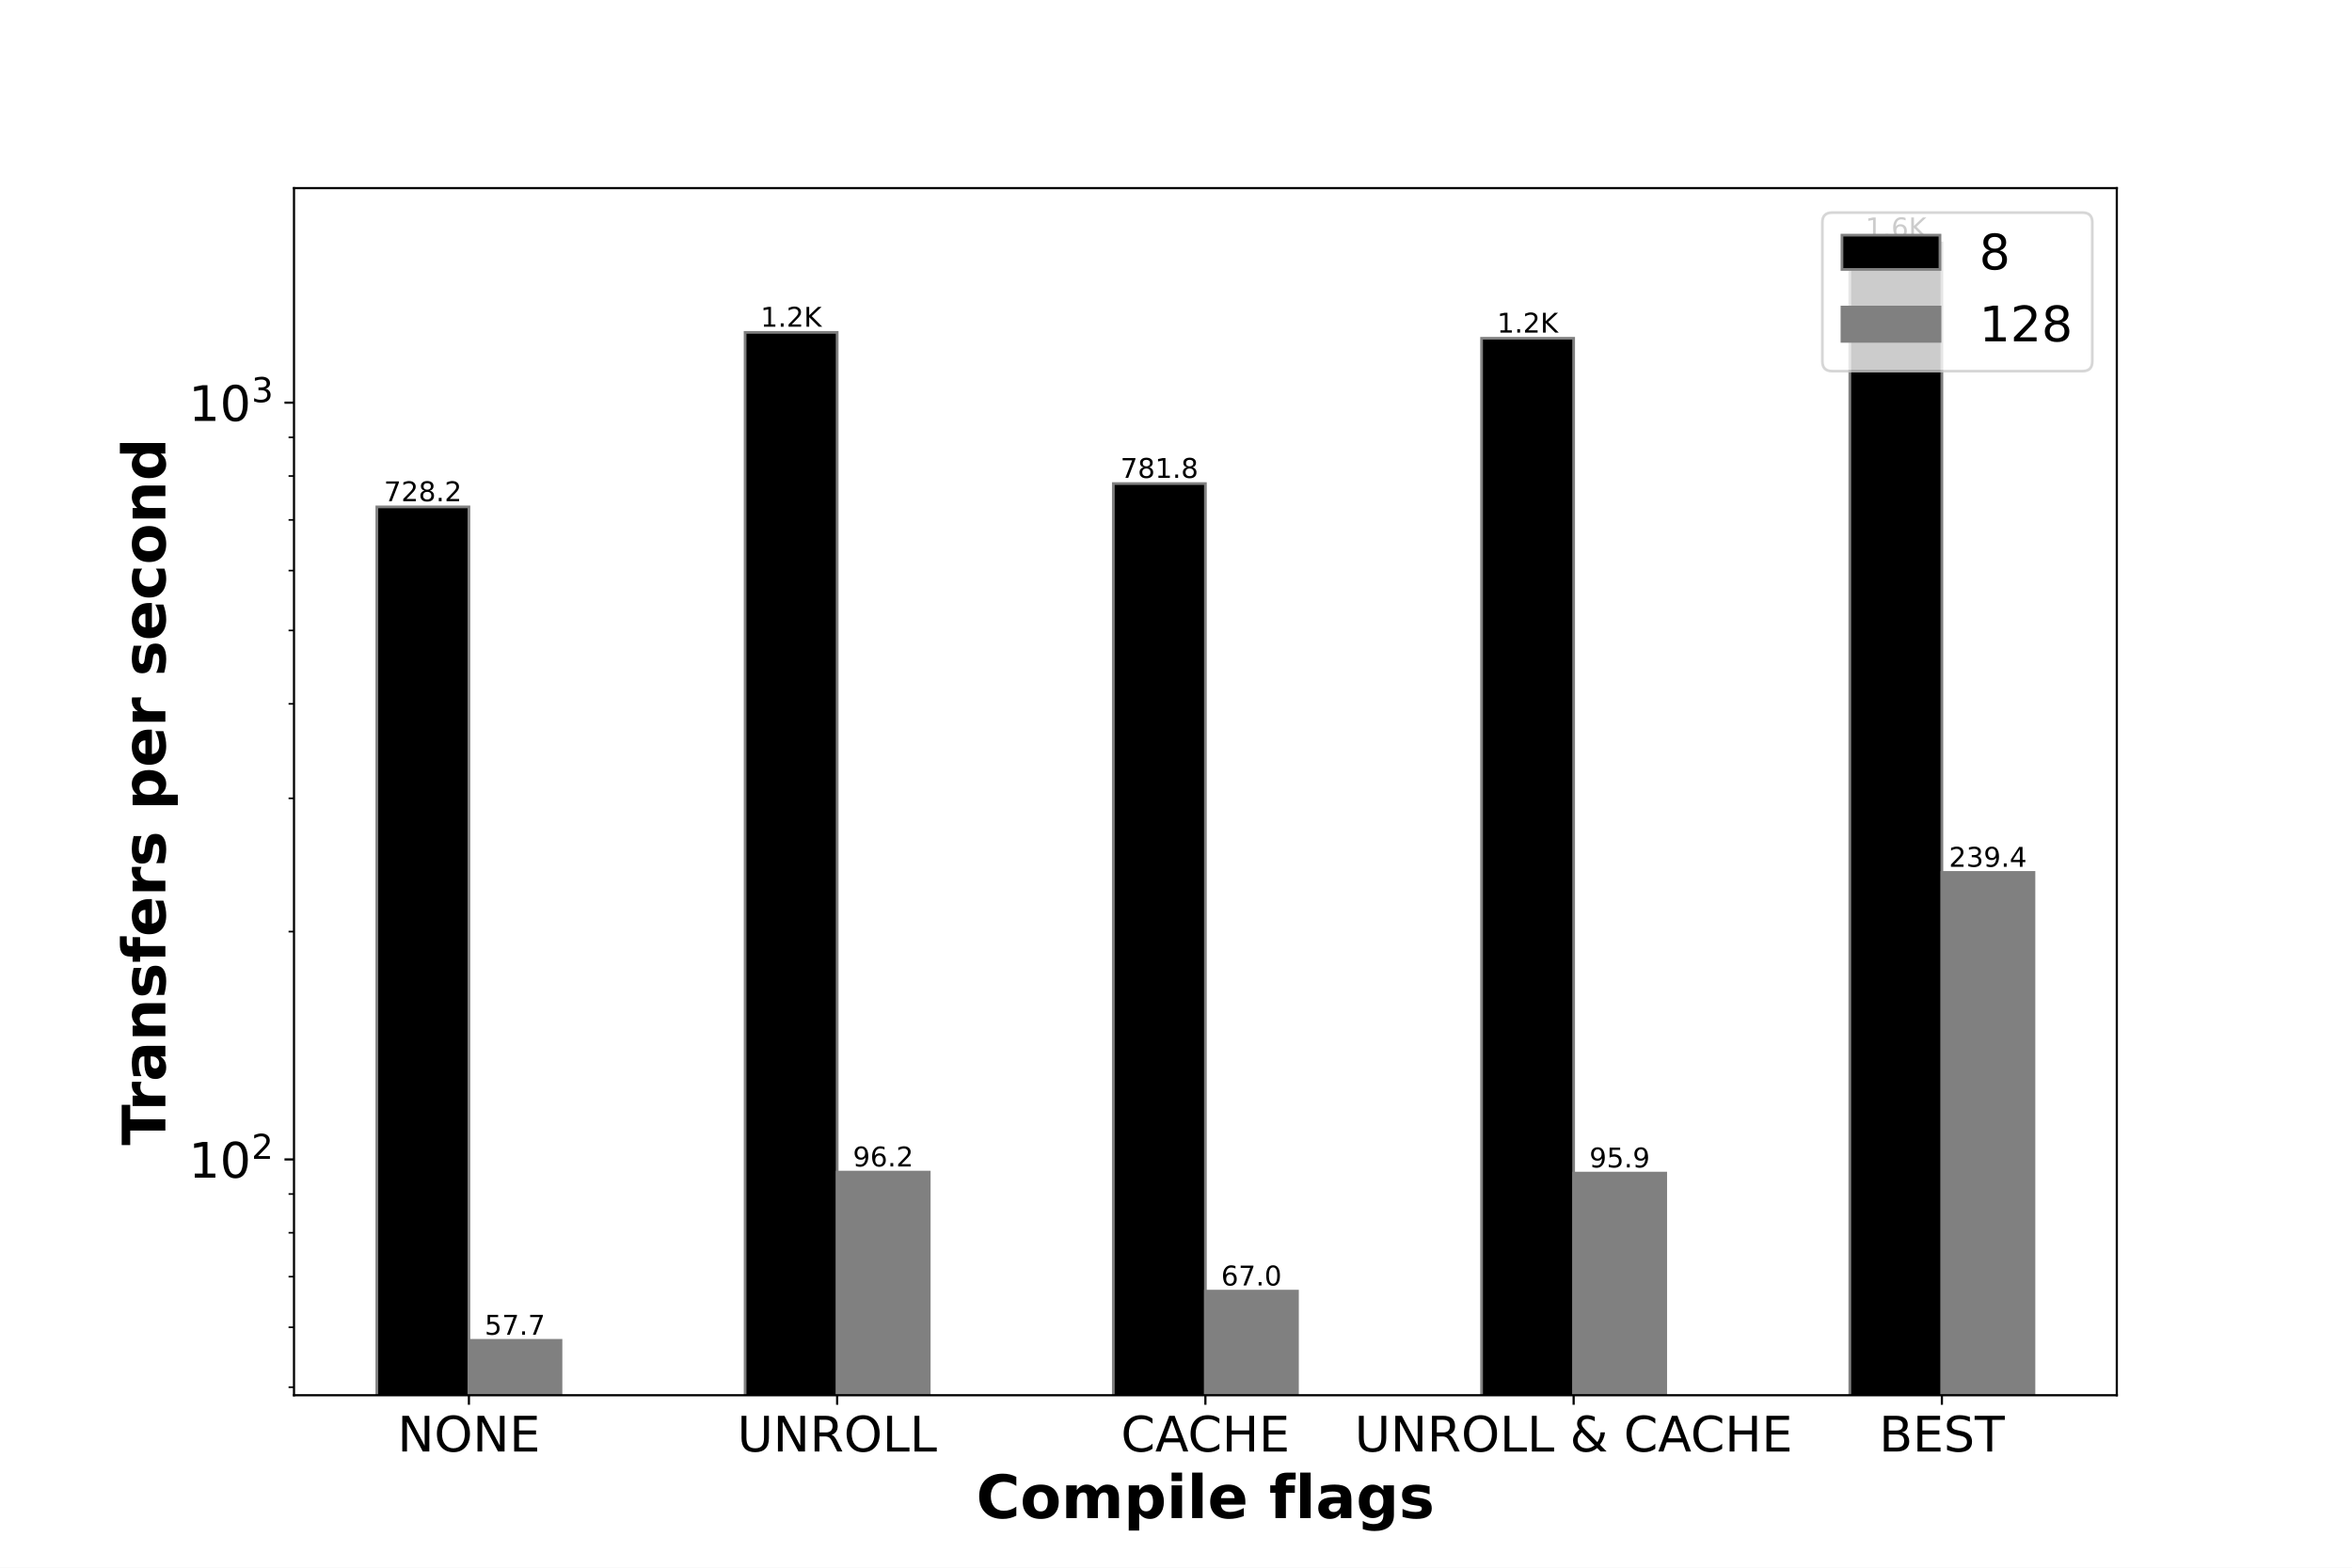
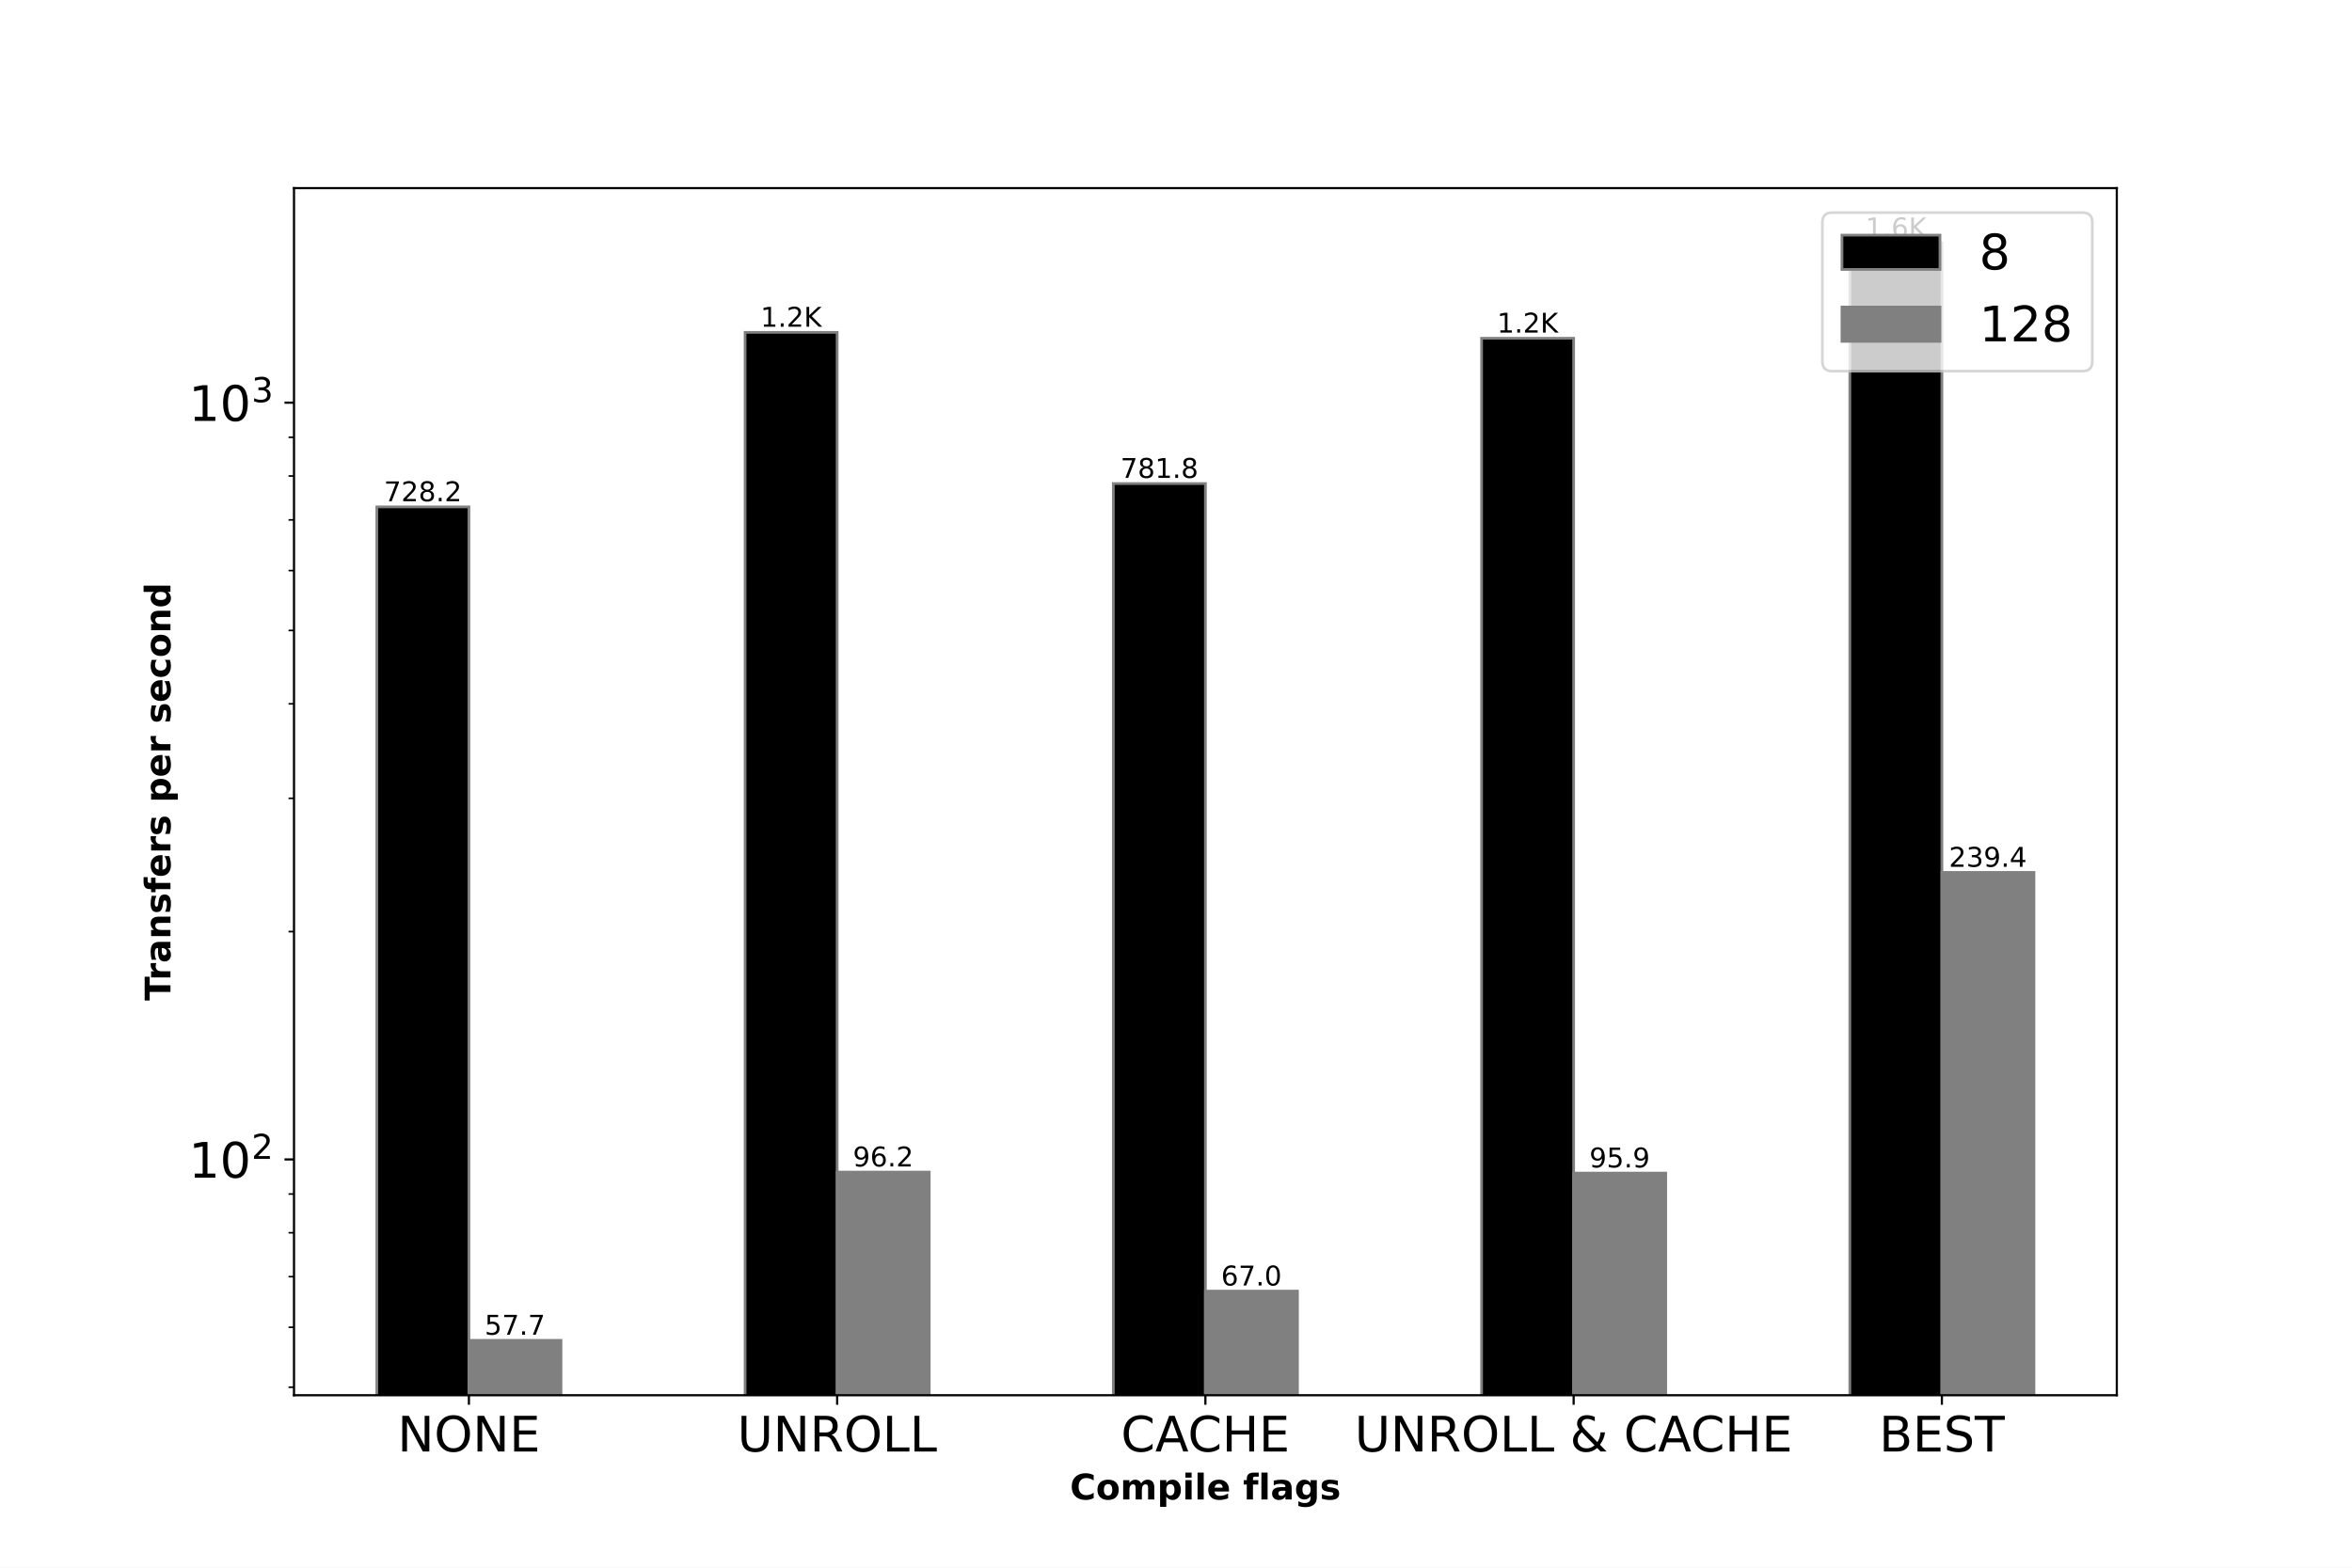
<svg xmlns="http://www.w3.org/2000/svg" xmlns:xlink="http://www.w3.org/1999/xlink" width="864pt" height="576pt" viewBox="0 0 864 576" version="1.1">
  <defs>
    <style type="text/css">*{stroke-linejoin: round; stroke-linecap: butt}</style>
  </defs>
  <g id="figure_1">
    <g id="patch_1">
      <path d="M 0 576  L 864 576  L 864 0  L 0 0  z " style="fill: #ffffff" />
    </g>
    <g id="axes_1">
      <g id="patch_2">
        <path d="M 108 512.64  L 777.6 512.64  L 777.6 69.12  L 108 69.12  z " style="fill: #ffffff" />
      </g>
      <g id="patch_3">
-         <path d="M 138.436 279024.893  L 172.255 279024.893  L 172.255 186.244  L 138.436 186.244  z " clip-path="url(#pee57b7eefe)" style="stroke: #808080; stroke-linejoin: miter" />
+         <path d="M 138.436 279024.893  L 172.255 279024.893  L 172.255 186.244  L 138.436 186.244  z " clip-path="url(#p081b39b4c4)" style="stroke: #808080; stroke-linejoin: miter" />
      </g>
      <g id="patch_4">
-         <path d="M 273.709 279024.893  L 307.527 279024.893  L 307.527 122.125  L 273.709 122.125  z " clip-path="url(#pee57b7eefe)" style="stroke: #808080; stroke-linejoin: miter" />
+         <path d="M 273.709 279024.893  L 307.527 279024.893  L 307.527 122.125  L 273.709 122.125  z " clip-path="url(#p081b39b4c4)" style="stroke: #808080; stroke-linejoin: miter" />
      </g>
      <g id="patch_5">
-         <path d="M 408.982 279024.893  L 442.8 279024.893  L 442.8 177.669  L 408.982 177.669  z " clip-path="url(#pee57b7eefe)" style="stroke: #808080; stroke-linejoin: miter" />
+         <path d="M 408.982 279024.893  L 442.8 279024.893  L 442.8 177.669  L 408.982 177.669  z " clip-path="url(#p081b39b4c4)" style="stroke: #808080; stroke-linejoin: miter" />
      </g>
      <g id="patch_6">
-         <path d="M 544.255 279024.893  L 578.073 279024.893  L 578.073 124.283  L 544.255 124.283  z " clip-path="url(#pee57b7eefe)" style="stroke: #808080; stroke-linejoin: miter" />
+         <path d="M 544.255 279024.893  L 578.073 279024.893  L 578.073 124.283  L 544.255 124.283  z " clip-path="url(#p081b39b4c4)" style="stroke: #808080; stroke-linejoin: miter" />
      </g>
      <g id="patch_7">
-         <path d="M 679.527 279024.893  L 713.345 279024.893  L 713.345 89.28  L 679.527 89.28  z " clip-path="url(#pee57b7eefe)" style="stroke: #808080; stroke-linejoin: miter" />
+         <path d="M 679.527 279024.893  L 713.345 279024.893  L 713.345 89.28  L 679.527 89.28  z " clip-path="url(#p081b39b4c4)" style="stroke: #808080; stroke-linejoin: miter" />
      </g>
      <g id="patch_8">
-         <path d="M 172.255 279024.893  L 206.073 279024.893  L 206.073 492.48  L 172.255 492.48  z " clip-path="url(#pee57b7eefe)" style="fill: #808080; stroke: #808080; stroke-linejoin: miter" />
+         <path d="M 172.255 279024.893  L 206.073 279024.893  L 206.073 492.48  L 172.255 492.48  z " clip-path="url(#p081b39b4c4)" style="fill: #808080; stroke: #808080; stroke-linejoin: miter" />
      </g>
      <g id="patch_9">
-         <path d="M 307.527 279024.893  L 341.345 279024.893  L 341.345 430.658  L 307.527 430.658  z " clip-path="url(#pee57b7eefe)" style="fill: #808080; stroke: #808080; stroke-linejoin: miter" />
+         <path d="M 307.527 279024.893  L 341.345 279024.893  L 341.345 430.658  L 307.527 430.658  z " clip-path="url(#p081b39b4c4)" style="fill: #808080; stroke: #808080; stroke-linejoin: miter" />
      </g>
      <g id="patch_10">
-         <path d="M 442.8 279024.893  L 476.618 279024.893  L 476.618 474.388  L 442.8 474.388  z " clip-path="url(#pee57b7eefe)" style="fill: #808080; stroke: #808080; stroke-linejoin: miter" />
+         <path d="M 442.8 279024.893  L 476.618 279024.893  L 476.618 474.388  L 442.8 474.388  z " clip-path="url(#p081b39b4c4)" style="fill: #808080; stroke: #808080; stroke-linejoin: miter" />
      </g>
      <g id="patch_11">
-         <path d="M 578.073 279024.893  L 611.891 279024.893  L 611.891 431.023  L 578.073 431.023  z " clip-path="url(#pee57b7eefe)" style="fill: #808080; stroke: #808080; stroke-linejoin: miter" />
+         <path d="M 578.073 279024.893  L 611.891 279024.893  L 611.891 431.023  L 578.073 431.023  z " clip-path="url(#p081b39b4c4)" style="fill: #808080; stroke: #808080; stroke-linejoin: miter" />
      </g>
      <g id="patch_12">
-         <path d="M 713.345 279024.893  L 747.164 279024.893  L 747.164 320.555  L 713.345 320.555  z " clip-path="url(#pee57b7eefe)" style="fill: #808080; stroke: #808080; stroke-linejoin: miter" />
+         <path d="M 713.345 279024.893  L 747.164 279024.893  L 747.164 320.555  L 713.345 320.555  z " clip-path="url(#p081b39b4c4)" style="fill: #808080; stroke: #808080; stroke-linejoin: miter" />
      </g>
      <g id="matplotlib.axis_1">
        <g id="xtick_1">
          <g id="line2d_1">
            <defs>
-               <path id="mfafc97d0c3" d="M 0 0  L 0 3.5  " style="stroke: #000000; stroke-width: 0.8" />
+               <path id="m69e0da0576" d="M 0 0  L 0 3.5  " style="stroke: #000000; stroke-width: 0.8" />
            </defs>
            <g>
-               <use xlink:href="#mfafc97d0c3" x="172.255" y="512.64" style="stroke: #000000; stroke-width: 0.8" />
+               <use xlink:href="#m69e0da0576" x="172.255" y="512.64" style="stroke: #000000; stroke-width: 0.8" />
            </g>
          </g>
          <g id="text_1">
            <g transform="translate(146.0167 533.3172) scale(0.18 -0.18)">
              <defs>
                <path id="DejaVuSans-4e" d="M 628 4666  L 1478 4666  L 3547 763  L 3547 4666  L 4159 4666  L 4159 0  L 3309 0  L 1241 3903  L 1241 0  L 628 0  L 628 4666  z " transform="scale(0.015625)" />
                <path id="DejaVuSans-4f" d="M 2522 4238  Q 1834 4238 1429 3725  Q 1025 3213 1025 2328  Q 1025 1447 1429 934  Q 1834 422 2522 422  Q 3209 422 3611 934  Q 4013 1447 4013 2328  Q 4013 3213 3611 3725  Q 3209 4238 2522 4238  z M 2522 4750  Q 3503 4750 4090 4092  Q 4678 3434 4678 2328  Q 4678 1225 4090 567  Q 3503 -91 2522 -91  Q 1538 -91 948 565  Q 359 1222 359 2328  Q 359 3434 948 4092  Q 1538 4750 2522 4750  z " transform="scale(0.015625)" />
                <path id="DejaVuSans-45" d="M 628 4666  L 3578 4666  L 3578 4134  L 1259 4134  L 1259 2753  L 3481 2753  L 3481 2222  L 1259 2222  L 1259 531  L 3634 531  L 3634 0  L 628 0  L 628 4666  z " transform="scale(0.015625)" />
              </defs>
              <use xlink:href="#DejaVuSans-4e" />
              <use xlink:href="#DejaVuSans-4f" x="74.805" />
              <use xlink:href="#DejaVuSans-4e" x="153.516" />
              <use xlink:href="#DejaVuSans-45" x="228.32" />
            </g>
          </g>
        </g>
        <g id="xtick_2">
          <g id="line2d_2">
            <g>
-               <use xlink:href="#mfafc97d0c3" x="307.527" y="512.64" style="stroke: #000000; stroke-width: 0.8" />
+               <use xlink:href="#m69e0da0576" x="307.527" y="512.64" style="stroke: #000000; stroke-width: 0.8" />
            </g>
          </g>
          <g id="text_2">
            <g transform="translate(270.8396 533.3172) scale(0.18 -0.18)">
              <defs>
                <path id="DejaVuSans-55" d="M 556 4666  L 1191 4666  L 1191 1831  Q 1191 1081 1462 751  Q 1734 422 2344 422  Q 2950 422 3222 751  Q 3494 1081 3494 1831  L 3494 4666  L 4128 4666  L 4128 1753  Q 4128 841 3676 375  Q 3225 -91 2344 -91  Q 1459 -91 1007 375  Q 556 841 556 1753  L 556 4666  z " transform="scale(0.015625)" />
                <path id="DejaVuSans-52" d="M 2841 2188  Q 3044 2119 3236 1894  Q 3428 1669 3622 1275  L 4263 0  L 3584 0  L 2988 1197  Q 2756 1666 2539 1819  Q 2322 1972 1947 1972  L 1259 1972  L 1259 0  L 628 0  L 628 4666  L 2053 4666  Q 2853 4666 3247 4331  Q 3641 3997 3641 3322  Q 3641 2881 3436 2590  Q 3231 2300 2841 2188  z M 1259 4147  L 1259 2491  L 2053 2491  Q 2509 2491 2742 2702  Q 2975 2913 2975 3322  Q 2975 3731 2742 3939  Q 2509 4147 2053 4147  L 1259 4147  z " transform="scale(0.015625)" />
                <path id="DejaVuSans-4c" d="M 628 4666  L 1259 4666  L 1259 531  L 3531 531  L 3531 0  L 628 0  L 628 4666  z " transform="scale(0.015625)" />
              </defs>
              <use xlink:href="#DejaVuSans-55" />
              <use xlink:href="#DejaVuSans-4e" x="73.193" />
              <use xlink:href="#DejaVuSans-52" x="147.998" />
              <use xlink:href="#DejaVuSans-4f" x="217.48" />
              <use xlink:href="#DejaVuSans-4c" x="296.191" />
              <use xlink:href="#DejaVuSans-4c" x="351.904" />
            </g>
          </g>
        </g>
        <g id="xtick_3">
          <g id="line2d_3">
            <g>
-               <use xlink:href="#mfafc97d0c3" x="442.8" y="512.64" style="stroke: #000000; stroke-width: 0.8" />
+               <use xlink:href="#m69e0da0576" x="442.8" y="512.64" style="stroke: #000000; stroke-width: 0.8" />
            </g>
          </g>
          <g id="text_3">
            <g transform="translate(411.7767 533.3172) scale(0.18 -0.18)">
              <defs>
                <path id="DejaVuSans-43" d="M 4122 4306  L 4122 3641  Q 3803 3938 3442 4084  Q 3081 4231 2675 4231  Q 1875 4231 1450 3742  Q 1025 3253 1025 2328  Q 1025 1406 1450 917  Q 1875 428 2675 428  Q 3081 428 3442 575  Q 3803 722 4122 1019  L 4122 359  Q 3791 134 3420 21  Q 3050 -91 2638 -91  Q 1578 -91 968 557  Q 359 1206 359 2328  Q 359 3453 968 4101  Q 1578 4750 2638 4750  Q 3056 4750 3426 4639  Q 3797 4528 4122 4306  z " transform="scale(0.015625)" />
                <path id="DejaVuSans-41" d="M 2188 4044  L 1331 1722  L 3047 1722  L 2188 4044  z M 1831 4666  L 2547 4666  L 4325 0  L 3669 0  L 3244 1197  L 1141 1197  L 716 0  L 50 0  L 1831 4666  z " transform="scale(0.015625)" />
                <path id="DejaVuSans-48" d="M 628 4666  L 1259 4666  L 1259 2753  L 3553 2753  L 3553 4666  L 4184 4666  L 4184 0  L 3553 0  L 3553 2222  L 1259 2222  L 1259 0  L 628 0  L 628 4666  z " transform="scale(0.015625)" />
              </defs>
              <use xlink:href="#DejaVuSans-43" />
              <use xlink:href="#DejaVuSans-41" x="69.824" />
              <use xlink:href="#DejaVuSans-43" x="136.482" />
              <use xlink:href="#DejaVuSans-48" x="206.307" />
              <use xlink:href="#DejaVuSans-45" x="281.502" />
            </g>
          </g>
        </g>
        <g id="xtick_4">
          <g id="line2d_4">
            <g>
-               <use xlink:href="#mfafc97d0c3" x="578.073" y="512.64" style="stroke: #000000; stroke-width: 0.8" />
+               <use xlink:href="#m69e0da0576" x="578.073" y="512.64" style="stroke: #000000; stroke-width: 0.8" />
            </g>
          </g>
          <g id="text_4">
            <g transform="translate(497.6226 533.3172) scale(0.18 -0.18)">
              <defs>
                <path id="DejaVuSans-20" transform="scale(0.015625)" />
                <path id="DejaVuSans-26" d="M 1556 2509  Q 1272 2256 1139 2004  Q 1006 1753 1006 1478  Q 1006 1022 1337 719  Q 1669 416 2169 416  Q 2466 416 2725 514  Q 2984 613 3213 813  L 1556 2509  z M 1997 2859  L 3584 1234  Q 3769 1513 3872 1830  Q 3975 2147 3994 2503  L 4575 2503  Q 4538 2091 4375 1687  Q 4213 1284 3922 891  L 4794 0  L 4006 0  L 3559 459  Q 3234 181 2878 45  Q 2522 -91 2113 -91  Q 1359 -91 881 339  Q 403 769 403 1441  Q 403 1841 612 2192  Q 822 2544 1241 2853  Q 1091 3050 1012 3245  Q 934 3441 934 3628  Q 934 4134 1281 4442  Q 1628 4750 2203 4750  Q 2463 4750 2720 4694  Q 2978 4638 3244 4525  L 3244 3956  Q 2972 4103 2725 4179  Q 2478 4256 2266 4256  Q 1938 4256 1733 4082  Q 1528 3909 1528 3634  Q 1528 3475 1620 3314  Q 1713 3153 1997 2859  z " transform="scale(0.015625)" />
              </defs>
              <use xlink:href="#DejaVuSans-55" />
              <use xlink:href="#DejaVuSans-4e" x="73.193" />
              <use xlink:href="#DejaVuSans-52" x="147.998" />
              <use xlink:href="#DejaVuSans-4f" x="217.48" />
              <use xlink:href="#DejaVuSans-4c" x="296.191" />
              <use xlink:href="#DejaVuSans-4c" x="351.904" />
              <use xlink:href="#DejaVuSans-20" x="407.617" />
              <use xlink:href="#DejaVuSans-26" x="439.404" />
              <use xlink:href="#DejaVuSans-20" x="517.383" />
              <use xlink:href="#DejaVuSans-43" x="549.17" />
              <use xlink:href="#DejaVuSans-41" x="618.994" />
              <use xlink:href="#DejaVuSans-43" x="685.652" />
              <use xlink:href="#DejaVuSans-48" x="755.477" />
              <use xlink:href="#DejaVuSans-45" x="830.672" />
            </g>
          </g>
        </g>
        <g id="xtick_5">
          <g id="line2d_5">
            <g>
-               <use xlink:href="#mfafc97d0c3" x="713.345" y="512.64" style="stroke: #000000; stroke-width: 0.8" />
+               <use xlink:href="#m69e0da0576" x="713.345" y="512.64" style="stroke: #000000; stroke-width: 0.8" />
            </g>
          </g>
          <g id="text_5">
            <g transform="translate(690.2731 533.3172) scale(0.18 -0.18)">
              <defs>
                <path id="DejaVuSans-42" d="M 1259 2228  L 1259 519  L 2272 519  Q 2781 519 3026 730  Q 3272 941 3272 1375  Q 3272 1813 3026 2020  Q 2781 2228 2272 2228  L 1259 2228  z M 1259 4147  L 1259 2741  L 2194 2741  Q 2656 2741 2882 2914  Q 3109 3088 3109 3444  Q 3109 3797 2882 3972  Q 2656 4147 2194 4147  L 1259 4147  z M 628 4666  L 2241 4666  Q 2963 4666 3353 4366  Q 3744 4066 3744 3513  Q 3744 3084 3544 2831  Q 3344 2578 2956 2516  Q 3422 2416 3680 2098  Q 3938 1781 3938 1306  Q 3938 681 3513 340  Q 3088 0 2303 0  L 628 0  L 628 4666  z " transform="scale(0.015625)" />
                <path id="DejaVuSans-53" d="M 3425 4513  L 3425 3897  Q 3066 4069 2747 4153  Q 2428 4238 2131 4238  Q 1616 4238 1336 4038  Q 1056 3838 1056 3469  Q 1056 3159 1242 3001  Q 1428 2844 1947 2747  L 2328 2669  Q 3034 2534 3370 2195  Q 3706 1856 3706 1288  Q 3706 609 3251 259  Q 2797 -91 1919 -91  Q 1588 -91 1214 -16  Q 841 59 441 206  L 441 856  Q 825 641 1194 531  Q 1563 422 1919 422  Q 2459 422 2753 634  Q 3047 847 3047 1241  Q 3047 1584 2836 1778  Q 2625 1972 2144 2069  L 1759 2144  Q 1053 2284 737 2584  Q 422 2884 422 3419  Q 422 4038 858 4394  Q 1294 4750 2059 4750  Q 2388 4750 2728 4690  Q 3069 4631 3425 4513  z " transform="scale(0.015625)" />
                <path id="DejaVuSans-54" d="M -19 4666  L 3928 4666  L 3928 4134  L 2272 4134  L 2272 0  L 1638 0  L 1638 4134  L -19 4134  L -19 4666  z " transform="scale(0.015625)" />
              </defs>
              <use xlink:href="#DejaVuSans-42" />
              <use xlink:href="#DejaVuSans-45" x="68.604" />
              <use xlink:href="#DejaVuSans-53" x="131.787" />
              <use xlink:href="#DejaVuSans-54" x="195.264" />
            </g>
          </g>
        </g>
        <g id="text_6">
-           <g transform="translate(358.6019 557.7772) scale(0.22 -0.22)">
+           <g transform="translate(393.0466 550.9386) scale(0.13 -0.13)">
            <defs>
              <path id="DejaVuSans-Bold-43" d="M 4288 256  Q 3956 84 3597 -3  Q 3238 -91 2847 -91  Q 1681 -91 1000 561  Q 319 1213 319 2328  Q 319 3447 1000 4098  Q 1681 4750 2847 4750  Q 3238 4750 3597 4662  Q 3956 4575 4288 4403  L 4288 3438  Q 3953 3666 3628 3772  Q 3303 3878 2944 3878  Q 2300 3878 1931 3465  Q 1563 3053 1563 2328  Q 1563 1606 1931 1193  Q 2300 781 2944 781  Q 3303 781 3628 887  Q 3953 994 4288 1222  L 4288 256  z " transform="scale(0.015625)" />
              <path id="DejaVuSans-Bold-6f" d="M 2203 2784  Q 1831 2784 1636 2517  Q 1441 2250 1441 1747  Q 1441 1244 1636 976  Q 1831 709 2203 709  Q 2569 709 2762 976  Q 2956 1244 2956 1747  Q 2956 2250 2762 2517  Q 2569 2784 2203 2784  z M 2203 3584  Q 3106 3584 3614 3096  Q 4122 2609 4122 1747  Q 4122 884 3614 396  Q 3106 -91 2203 -91  Q 1297 -91 786 396  Q 275 884 275 1747  Q 275 2609 786 3096  Q 1297 3584 2203 3584  z " transform="scale(0.015625)" />
              <path id="DejaVuSans-Bold-6d" d="M 3781 2919  Q 3994 3244 4286 3414  Q 4578 3584 4928 3584  Q 5531 3584 5847 3212  Q 6163 2841 6163 2131  L 6163 0  L 5038 0  L 5038 1825  Q 5041 1866 5042 1909  Q 5044 1953 5044 2034  Q 5044 2406 4934 2573  Q 4825 2741 4581 2741  Q 4263 2741 4089 2478  Q 3916 2216 3909 1719  L 3909 0  L 2784 0  L 2784 1825  Q 2784 2406 2684 2573  Q 2584 2741 2328 2741  Q 2006 2741 1831 2477  Q 1656 2213 1656 1722  L 1656 0  L 531 0  L 531 3500  L 1656 3500  L 1656 2988  Q 1863 3284 2130 3434  Q 2397 3584 2719 3584  Q 3081 3584 3359 3409  Q 3638 3234 3781 2919  z " transform="scale(0.015625)" />
              <path id="DejaVuSans-Bold-70" d="M 1656 506  L 1656 -1331  L 538 -1331  L 538 3500  L 1656 3500  L 1656 2988  Q 1888 3294 2169 3439  Q 2450 3584 2816 3584  Q 3463 3584 3878 3070  Q 4294 2556 4294 1747  Q 4294 938 3878 423  Q 3463 -91 2816 -91  Q 2450 -91 2169 54  Q 1888 200 1656 506  z M 2400 2772  Q 2041 2772 1848 2508  Q 1656 2244 1656 1747  Q 1656 1250 1848 986  Q 2041 722 2400 722  Q 2759 722 2948 984  Q 3138 1247 3138 1747  Q 3138 2247 2948 2509  Q 2759 2772 2400 2772  z " transform="scale(0.015625)" />
              <path id="DejaVuSans-Bold-69" d="M 538 3500  L 1656 3500  L 1656 0  L 538 0  L 538 3500  z M 538 4863  L 1656 4863  L 1656 3950  L 538 3950  L 538 4863  z " transform="scale(0.015625)" />
              <path id="DejaVuSans-Bold-6c" d="M 538 4863  L 1656 4863  L 1656 0  L 538 0  L 538 4863  z " transform="scale(0.015625)" />
              <path id="DejaVuSans-Bold-65" d="M 4031 1759  L 4031 1441  L 1416 1441  Q 1456 1047 1700 850  Q 1944 653 2381 653  Q 2734 653 3104 758  Q 3475 863 3866 1075  L 3866 213  Q 3469 63 3072 -14  Q 2675 -91 2278 -91  Q 1328 -91 801 392  Q 275 875 275 1747  Q 275 2603 792 3093  Q 1309 3584 2216 3584  Q 3041 3584 3536 3087  Q 4031 2591 4031 1759  z M 2881 2131  Q 2881 2450 2695 2645  Q 2509 2841 2209 2841  Q 1884 2841 1681 2658  Q 1478 2475 1428 2131  L 2881 2131  z " transform="scale(0.015625)" />
              <path id="DejaVuSans-Bold-20" transform="scale(0.015625)" />
              <path id="DejaVuSans-Bold-66" d="M 2841 4863  L 2841 4128  L 2222 4128  Q 1984 4128 1890 4042  Q 1797 3956 1797 3744  L 1797 3500  L 2753 3500  L 2753 2700  L 1797 2700  L 1797 0  L 678 0  L 678 2700  L 122 2700  L 122 3500  L 678 3500  L 678 3744  Q 678 4316 997 4589  Q 1316 4863 1984 4863  L 2841 4863  z " transform="scale(0.015625)" />
              <path id="DejaVuSans-Bold-61" d="M 2106 1575  Q 1756 1575 1579 1456  Q 1403 1338 1403 1106  Q 1403 894 1545 773  Q 1688 653 1941 653  Q 2256 653 2472 879  Q 2688 1106 2688 1447  L 2688 1575  L 2106 1575  z M 3816 1997  L 3816 0  L 2688 0  L 2688 519  Q 2463 200 2181 54  Q 1900 -91 1497 -91  Q 953 -91 614 226  Q 275 544 275 1050  Q 275 1666 698 1953  Q 1122 2241 2028 2241  L 2688 2241  L 2688 2328  Q 2688 2594 2478 2717  Q 2269 2841 1825 2841  Q 1466 2841 1156 2769  Q 847 2697 581 2553  L 581 3406  Q 941 3494 1303 3539  Q 1666 3584 2028 3584  Q 2975 3584 3395 3211  Q 3816 2838 3816 1997  z " transform="scale(0.015625)" />
              <path id="DejaVuSans-Bold-67" d="M 2919 594  Q 2688 288 2409 144  Q 2131 0 1766 0  Q 1125 0 706 504  Q 288 1009 288 1791  Q 288 2575 706 3076  Q 1125 3578 1766 3578  Q 2131 3578 2409 3434  Q 2688 3291 2919 2981  L 2919 3500  L 4044 3500  L 4044 353  Q 4044 -491 3511 -936  Q 2978 -1381 1966 -1381  Q 1638 -1381 1331 -1331  Q 1025 -1281 716 -1178  L 716 -306  Q 1009 -475 1290 -558  Q 1572 -641 1856 -641  Q 2406 -641 2662 -400  Q 2919 -159 2919 353  L 2919 594  z M 2181 2772  Q 1834 2772 1640 2515  Q 1447 2259 1447 1791  Q 1447 1309 1634 1061  Q 1822 813 2181 813  Q 2531 813 2725 1069  Q 2919 1325 2919 1791  Q 2919 2259 2725 2515  Q 2531 2772 2181 2772  z " transform="scale(0.015625)" />
              <path id="DejaVuSans-Bold-73" d="M 3272 3391  L 3272 2541  Q 2913 2691 2578 2766  Q 2244 2841 1947 2841  Q 1628 2841 1473 2761  Q 1319 2681 1319 2516  Q 1319 2381 1436 2309  Q 1553 2238 1856 2203  L 2053 2175  Q 2913 2066 3209 1816  Q 3506 1566 3506 1031  Q 3506 472 3093 190  Q 2681 -91 1863 -91  Q 1516 -91 1145 -36  Q 775 19 384 128  L 384 978  Q 719 816 1070 734  Q 1422 653 1784 653  Q 2113 653 2278 743  Q 2444 834 2444 1013  Q 2444 1163 2330 1236  Q 2216 1309 1875 1350  L 1678 1375  Q 931 1469 631 1722  Q 331 1975 331 2491  Q 331 3047 712 3315  Q 1094 3584 1881 3584  Q 2191 3584 2531 3537  Q 2872 3491 3272 3391  z " transform="scale(0.015625)" />
            </defs>
            <use xlink:href="#DejaVuSans-Bold-43" />
            <use xlink:href="#DejaVuSans-Bold-6f" x="73.389" />
            <use xlink:href="#DejaVuSans-Bold-6d" x="142.09" />
            <use xlink:href="#DejaVuSans-Bold-70" x="246.289" />
            <use xlink:href="#DejaVuSans-Bold-69" x="317.871" />
            <use xlink:href="#DejaVuSans-Bold-6c" x="352.148" />
            <use xlink:href="#DejaVuSans-Bold-65" x="386.426" />
            <use xlink:href="#DejaVuSans-Bold-20" x="454.248" />
            <use xlink:href="#DejaVuSans-Bold-66" x="489.062" />
            <use xlink:href="#DejaVuSans-Bold-6c" x="532.568" />
            <use xlink:href="#DejaVuSans-Bold-61" x="566.846" />
            <use xlink:href="#DejaVuSans-Bold-67" x="634.326" />
            <use xlink:href="#DejaVuSans-Bold-73" x="705.908" />
          </g>
        </g>
      </g>
      <g id="matplotlib.axis_2">
        <g id="ytick_1">
          <g id="line2d_6">
            <defs>
-               <path id="m0d64de92cb" d="M 0 0  L -3.5 0  " style="stroke: #000000; stroke-width: 0.8" />
+               <path id="mdab924c6f4" d="M 0 0  L -3.5 0  " style="stroke: #000000; stroke-width: 0.8" />
            </defs>
            <g>
-               <use xlink:href="#m0d64de92cb" x="108" y="425.993" style="stroke: #000000; stroke-width: 0.8" />
+               <use xlink:href="#mdab924c6f4" x="108" y="425.993" style="stroke: #000000; stroke-width: 0.8" />
            </g>
          </g>
          <g id="text_7">
            <g transform="translate(69.32 432.8315) scale(0.18 -0.18)">
              <defs>
                <path id="DejaVuSans-31" d="M 794 531  L 1825 531  L 1825 4091  L 703 3866  L 703 4441  L 1819 4666  L 2450 4666  L 2450 531  L 3481 531  L 3481 0  L 794 0  L 794 531  z " transform="scale(0.015625)" />
                <path id="DejaVuSans-30" d="M 2034 4250  Q 1547 4250 1301 3770  Q 1056 3291 1056 2328  Q 1056 1369 1301 889  Q 1547 409 2034 409  Q 2525 409 2770 889  Q 3016 1369 3016 2328  Q 3016 3291 2770 3770  Q 2525 4250 2034 4250  z M 2034 4750  Q 2819 4750 3233 4129  Q 3647 3509 3647 2328  Q 3647 1150 3233 529  Q 2819 -91 2034 -91  Q 1250 -91 836 529  Q 422 1150 422 2328  Q 422 3509 836 4129  Q 1250 4750 2034 4750  z " transform="scale(0.015625)" />
                <path id="DejaVuSans-32" d="M 1228 531  L 3431 531  L 3431 0  L 469 0  L 469 531  Q 828 903 1448 1529  Q 2069 2156 2228 2338  Q 2531 2678 2651 2914  Q 2772 3150 2772 3378  Q 2772 3750 2511 3984  Q 2250 4219 1831 4219  Q 1534 4219 1204 4116  Q 875 4013 500 3803  L 500 4441  Q 881 4594 1212 4672  Q 1544 4750 1819 4750  Q 2544 4750 2975 4387  Q 3406 4025 3406 3419  Q 3406 3131 3298 2873  Q 3191 2616 2906 2266  Q 2828 2175 2409 1742  Q 1991 1309 1228 531  z " transform="scale(0.015625)" />
              </defs>
              <use xlink:href="#DejaVuSans-31" transform="translate(0 0.765625)" />
              <use xlink:href="#DejaVuSans-30" transform="translate(63.62305 0.765625)" />
              <use xlink:href="#DejaVuSans-32" transform="translate(128.2031 39.04688) scale(0.7)" />
            </g>
          </g>
        </g>
        <g id="ytick_2">
          <g id="line2d_7">
            <g>
-               <use xlink:href="#m0d64de92cb" x="108" y="147.95" style="stroke: #000000; stroke-width: 0.8" />
+               <use xlink:href="#mdab924c6f4" x="108" y="147.95" style="stroke: #000000; stroke-width: 0.8" />
            </g>
          </g>
          <g id="text_8">
            <g transform="translate(69.32 154.7887) scale(0.18 -0.18)">
              <defs>
                <path id="DejaVuSans-33" d="M 2597 2516  Q 3050 2419 3304 2112  Q 3559 1806 3559 1356  Q 3559 666 3084 287  Q 2609 -91 1734 -91  Q 1441 -91 1130 -33  Q 819 25 488 141  L 488 750  Q 750 597 1062 519  Q 1375 441 1716 441  Q 2309 441 2620 675  Q 2931 909 2931 1356  Q 2931 1769 2642 2001  Q 2353 2234 1838 2234  L 1294 2234  L 1294 2753  L 1863 2753  Q 2328 2753 2575 2939  Q 2822 3125 2822 3475  Q 2822 3834 2567 4026  Q 2313 4219 1838 4219  Q 1578 4219 1281 4162  Q 984 4106 628 3988  L 628 4550  Q 988 4650 1302 4700  Q 1616 4750 1894 4750  Q 2613 4750 3031 4423  Q 3450 4097 3450 3541  Q 3450 3153 3228 2886  Q 3006 2619 2597 2516  z " transform="scale(0.015625)" />
              </defs>
              <use xlink:href="#DejaVuSans-31" transform="translate(0 0.765625)" />
              <use xlink:href="#DejaVuSans-30" transform="translate(63.62305 0.765625)" />
              <use xlink:href="#DejaVuSans-33" transform="translate(128.2031 39.04688) scale(0.7)" />
            </g>
          </g>
        </g>
        <g id="ytick_3">
          <g id="line2d_8">
            <defs>
-               <path id="mfa2a8e4e81" d="M 0 0  L -2 0  " style="stroke: #000000; stroke-width: 0.6" />
+               <path id="m515d40038d" d="M 0 0  L -2 0  " style="stroke: #000000; stroke-width: 0.6" />
            </defs>
            <g>
-               <use xlink:href="#mfa2a8e4e81" x="108" y="509.692" style="stroke: #000000; stroke-width: 0.6" />
+               <use xlink:href="#m515d40038d" x="108" y="509.692" style="stroke: #000000; stroke-width: 0.6" />
            </g>
          </g>
        </g>
        <g id="ytick_4">
          <g id="line2d_9">
            <g>
-               <use xlink:href="#mfa2a8e4e81" x="108" y="487.676" style="stroke: #000000; stroke-width: 0.6" />
+               <use xlink:href="#m515d40038d" x="108" y="487.676" style="stroke: #000000; stroke-width: 0.6" />
            </g>
          </g>
        </g>
        <g id="ytick_5">
          <g id="line2d_10">
            <g>
-               <use xlink:href="#mfa2a8e4e81" x="108" y="469.062" style="stroke: #000000; stroke-width: 0.6" />
+               <use xlink:href="#m515d40038d" x="108" y="469.062" style="stroke: #000000; stroke-width: 0.6" />
            </g>
          </g>
        </g>
        <g id="ytick_6">
          <g id="line2d_11">
            <g>
-               <use xlink:href="#mfa2a8e4e81" x="108" y="452.938" style="stroke: #000000; stroke-width: 0.6" />
+               <use xlink:href="#m515d40038d" x="108" y="452.938" style="stroke: #000000; stroke-width: 0.6" />
            </g>
          </g>
        </g>
        <g id="ytick_7">
          <g id="line2d_12">
            <g>
-               <use xlink:href="#mfa2a8e4e81" x="108" y="438.715" style="stroke: #000000; stroke-width: 0.6" />
+               <use xlink:href="#m515d40038d" x="108" y="438.715" style="stroke: #000000; stroke-width: 0.6" />
            </g>
          </g>
        </g>
        <g id="ytick_8">
          <g id="line2d_13">
            <g>
-               <use xlink:href="#mfa2a8e4e81" x="108" y="342.294" style="stroke: #000000; stroke-width: 0.6" />
+               <use xlink:href="#m515d40038d" x="108" y="342.294" style="stroke: #000000; stroke-width: 0.6" />
            </g>
          </g>
        </g>
        <g id="ytick_9">
          <g id="line2d_14">
            <g>
-               <use xlink:href="#mfa2a8e4e81" x="108" y="293.333" style="stroke: #000000; stroke-width: 0.6" />
+               <use xlink:href="#m515d40038d" x="108" y="293.333" style="stroke: #000000; stroke-width: 0.6" />
            </g>
          </g>
        </g>
        <g id="ytick_10">
          <g id="line2d_15">
            <g>
-               <use xlink:href="#mfa2a8e4e81" x="108" y="258.594" style="stroke: #000000; stroke-width: 0.6" />
+               <use xlink:href="#m515d40038d" x="108" y="258.594" style="stroke: #000000; stroke-width: 0.6" />
            </g>
          </g>
        </g>
        <g id="ytick_11">
          <g id="line2d_16">
            <g>
-               <use xlink:href="#mfa2a8e4e81" x="108" y="231.649" style="stroke: #000000; stroke-width: 0.6" />
+               <use xlink:href="#m515d40038d" x="108" y="231.649" style="stroke: #000000; stroke-width: 0.6" />
            </g>
          </g>
        </g>
        <g id="ytick_12">
          <g id="line2d_17">
            <g>
-               <use xlink:href="#mfa2a8e4e81" x="108" y="209.634" style="stroke: #000000; stroke-width: 0.6" />
+               <use xlink:href="#m515d40038d" x="108" y="209.634" style="stroke: #000000; stroke-width: 0.6" />
            </g>
          </g>
        </g>
        <g id="ytick_13">
          <g id="line2d_18">
            <g>
-               <use xlink:href="#mfa2a8e4e81" x="108" y="191.019" style="stroke: #000000; stroke-width: 0.6" />
+               <use xlink:href="#m515d40038d" x="108" y="191.019" style="stroke: #000000; stroke-width: 0.6" />
            </g>
          </g>
        </g>
        <g id="ytick_14">
          <g id="line2d_19">
            <g>
-               <use xlink:href="#mfa2a8e4e81" x="108" y="174.895" style="stroke: #000000; stroke-width: 0.6" />
+               <use xlink:href="#m515d40038d" x="108" y="174.895" style="stroke: #000000; stroke-width: 0.6" />
            </g>
          </g>
        </g>
        <g id="ytick_15">
          <g id="line2d_20">
            <g>
-               <use xlink:href="#mfa2a8e4e81" x="108" y="160.673" style="stroke: #000000; stroke-width: 0.6" />
+               <use xlink:href="#m515d40038d" x="108" y="160.673" style="stroke: #000000; stroke-width: 0.6" />
            </g>
          </g>
        </g>
        <g id="text_9">
-           <g transform="translate(60.74469 420.8244) rotate(-90) scale(0.22 -0.22)">
+           <g transform="translate(62.61641 367.6653) rotate(-90) scale(0.13 -0.13)">
            <defs>
              <path id="DejaVuSans-Bold-54" d="M 31 4666  L 4331 4666  L 4331 3756  L 2784 3756  L 2784 0  L 1581 0  L 1581 3756  L 31 3756  L 31 4666  z " transform="scale(0.015625)" />
              <path id="DejaVuSans-Bold-72" d="M 3138 2547  Q 2991 2616 2845 2648  Q 2700 2681 2553 2681  Q 2122 2681 1889 2404  Q 1656 2128 1656 1613  L 1656 0  L 538 0  L 538 3500  L 1656 3500  L 1656 2925  Q 1872 3269 2151 3426  Q 2431 3584 2822 3584  Q 2878 3584 2943 3579  Q 3009 3575 3134 3559  L 3138 2547  z " transform="scale(0.015625)" />
              <path id="DejaVuSans-Bold-6e" d="M 4056 2131  L 4056 0  L 2931 0  L 2931 347  L 2931 1631  Q 2931 2084 2911 2256  Q 2891 2428 2841 2509  Q 2775 2619 2662 2680  Q 2550 2741 2406 2741  Q 2056 2741 1856 2470  Q 1656 2200 1656 1722  L 1656 0  L 538 0  L 538 3500  L 1656 3500  L 1656 2988  Q 1909 3294 2193 3439  Q 2478 3584 2822 3584  Q 3428 3584 3742 3212  Q 4056 2841 4056 2131  z " transform="scale(0.015625)" />
              <path id="DejaVuSans-Bold-63" d="M 3366 3391  L 3366 2478  Q 3138 2634 2908 2709  Q 2678 2784 2431 2784  Q 1963 2784 1702 2511  Q 1441 2238 1441 1747  Q 1441 1256 1702 982  Q 1963 709 2431 709  Q 2694 709 2930 787  Q 3166 866 3366 1019  L 3366 103  Q 3103 6 2833 -42  Q 2563 -91 2291 -91  Q 1344 -91 809 395  Q 275 881 275 1747  Q 275 2613 809 3098  Q 1344 3584 2291 3584  Q 2566 3584 2833 3536  Q 3100 3488 3366 3391  z " transform="scale(0.015625)" />
              <path id="DejaVuSans-Bold-64" d="M 2919 2988  L 2919 4863  L 4044 4863  L 4044 0  L 2919 0  L 2919 506  Q 2688 197 2409 53  Q 2131 -91 1766 -91  Q 1119 -91 703 423  Q 288 938 288 1747  Q 288 2556 703 3070  Q 1119 3584 1766 3584  Q 2128 3584 2408 3439  Q 2688 3294 2919 2988  z M 2181 722  Q 2541 722 2730 984  Q 2919 1247 2919 1747  Q 2919 2247 2730 2509  Q 2541 2772 2181 2772  Q 1825 2772 1636 2509  Q 1447 2247 1447 1747  Q 1447 1247 1636 984  Q 1825 722 2181 722  z " transform="scale(0.015625)" />
            </defs>
            <use xlink:href="#DejaVuSans-Bold-54" />
            <use xlink:href="#DejaVuSans-Bold-72" x="57.213" />
            <use xlink:href="#DejaVuSans-Bold-61" x="106.529" />
            <use xlink:href="#DejaVuSans-Bold-6e" x="174.01" />
            <use xlink:href="#DejaVuSans-Bold-73" x="245.201" />
            <use xlink:href="#DejaVuSans-Bold-66" x="304.723" />
            <use xlink:href="#DejaVuSans-Bold-65" x="348.229" />
            <use xlink:href="#DejaVuSans-Bold-72" x="416.051" />
            <use xlink:href="#DejaVuSans-Bold-73" x="465.367" />
            <use xlink:href="#DejaVuSans-Bold-20" x="524.889" />
            <use xlink:href="#DejaVuSans-Bold-70" x="559.703" />
            <use xlink:href="#DejaVuSans-Bold-65" x="631.285" />
            <use xlink:href="#DejaVuSans-Bold-72" x="699.107" />
            <use xlink:href="#DejaVuSans-Bold-20" x="748.424" />
            <use xlink:href="#DejaVuSans-Bold-73" x="783.238" />
            <use xlink:href="#DejaVuSans-Bold-65" x="842.76" />
            <use xlink:href="#DejaVuSans-Bold-63" x="910.582" />
            <use xlink:href="#DejaVuSans-Bold-6f" x="969.859" />
            <use xlink:href="#DejaVuSans-Bold-6e" x="1038.561" />
            <use xlink:href="#DejaVuSans-Bold-64" x="1109.752" />
          </g>
        </g>
      </g>
      <g id="patch_13">
        <path d="M 108 512.64  L 108 69.12  " style="fill: none; stroke: #000000; stroke-width: 0.8; stroke-linejoin: miter; stroke-linecap: square" />
      </g>
      <g id="patch_14">
        <path d="M 777.6 512.64  L 777.6 69.12  " style="fill: none; stroke: #000000; stroke-width: 0.8; stroke-linejoin: miter; stroke-linecap: square" />
      </g>
      <g id="patch_15">
        <path d="M 108 512.64  L 777.6 512.64  " style="fill: none; stroke: #000000; stroke-width: 0.8; stroke-linejoin: miter; stroke-linecap: square" />
      </g>
      <g id="patch_16">
        <path d="M 108 69.12  L 777.6 69.12  " style="fill: none; stroke: #000000; stroke-width: 0.8; stroke-linejoin: miter; stroke-linecap: square" />
      </g>
      <g id="text_10">
        <g transform="translate(141.0314 184.164) scale(0.1 -0.1)">
          <defs>
            <path id="DejaVuSans-37" d="M 525 4666  L 3525 4666  L 3525 4397  L 1831 0  L 1172 0  L 2766 4134  L 525 4134  L 525 4666  z " transform="scale(0.015625)" />
            <path id="DejaVuSans-38" d="M 2034 2216  Q 1584 2216 1326 1975  Q 1069 1734 1069 1313  Q 1069 891 1326 650  Q 1584 409 2034 409  Q 2484 409 2743 651  Q 3003 894 3003 1313  Q 3003 1734 2745 1975  Q 2488 2216 2034 2216  z M 1403 2484  Q 997 2584 770 2862  Q 544 3141 544 3541  Q 544 4100 942 4425  Q 1341 4750 2034 4750  Q 2731 4750 3128 4425  Q 3525 4100 3525 3541  Q 3525 3141 3298 2862  Q 3072 2584 2669 2484  Q 3125 2378 3379 2068  Q 3634 1759 3634 1313  Q 3634 634 3220 271  Q 2806 -91 2034 -91  Q 1263 -91 848 271  Q 434 634 434 1313  Q 434 1759 690 2068  Q 947 2378 1403 2484  z M 1172 3481  Q 1172 3119 1398 2916  Q 1625 2713 2034 2713  Q 2441 2713 2670 2916  Q 2900 3119 2900 3481  Q 2900 3844 2670 4047  Q 2441 4250 2034 4250  Q 1625 4250 1398 4047  Q 1172 3844 1172 3481  z " transform="scale(0.015625)" />
            <path id="DejaVuSans-2e" d="M 684 794  L 1344 794  L 1344 0  L 684 0  L 684 794  z " transform="scale(0.015625)" />
          </defs>
          <use xlink:href="#DejaVuSans-37" />
          <use xlink:href="#DejaVuSans-32" x="63.623" />
          <use xlink:href="#DejaVuSans-38" x="127.246" />
          <use xlink:href="#DejaVuSans-2e" x="190.869" />
          <use xlink:href="#DejaVuSans-32" x="222.656" />
        </g>
      </g>
      <g id="text_11">
        <g transform="translate(178.0308 490.4003) scale(0.1 -0.1)">
          <defs>
            <path id="DejaVuSans-35" d="M 691 4666  L 3169 4666  L 3169 4134  L 1269 4134  L 1269 2991  Q 1406 3038 1543 3061  Q 1681 3084 1819 3084  Q 2600 3084 3056 2656  Q 3513 2228 3513 1497  Q 3513 744 3044 326  Q 2575 -91 1722 -91  Q 1428 -91 1123 -41  Q 819 9 494 109  L 494 744  Q 775 591 1075 516  Q 1375 441 1709 441  Q 2250 441 2565 725  Q 2881 1009 2881 1497  Q 2881 1984 2565 2268  Q 2250 2553 1709 2553  Q 1456 2553 1204 2497  Q 953 2441 691 2322  L 691 4666  z " transform="scale(0.015625)" />
          </defs>
          <use xlink:href="#DejaVuSans-35" />
          <use xlink:href="#DejaVuSans-37" x="63.623" />
          <use xlink:href="#DejaVuSans-2e" x="127.246" />
          <use xlink:href="#DejaVuSans-37" x="159.033" />
        </g>
      </g>
      <g id="text_12">
        <g transform="translate(279.3877 120.0452) scale(0.1 -0.1)">
          <defs>
            <path id="DejaVuSans-4b" d="M 628 4666  L 1259 4666  L 1259 2694  L 3353 4666  L 4166 4666  L 1850 2491  L 4331 0  L 3500 0  L 1259 2247  L 1259 0  L 628 0  L 628 4666  z " transform="scale(0.015625)" />
          </defs>
          <use xlink:href="#DejaVuSans-31" />
          <use xlink:href="#DejaVuSans-2e" x="63.623" />
          <use xlink:href="#DejaVuSans-32" x="95.41" />
          <use xlink:href="#DejaVuSans-4b" x="159.033" />
        </g>
      </g>
      <g id="text_13">
        <g transform="translate(313.3036 428.5787) scale(0.1 -0.1)">
          <defs>
            <path id="DejaVuSans-39" d="M 703 97  L 703 672  Q 941 559 1184 500  Q 1428 441 1663 441  Q 2288 441 2617 861  Q 2947 1281 2994 2138  Q 2813 1869 2534 1725  Q 2256 1581 1919 1581  Q 1219 1581 811 2004  Q 403 2428 403 3163  Q 403 3881 828 4315  Q 1253 4750 1959 4750  Q 2769 4750 3195 4129  Q 3622 3509 3622 2328  Q 3622 1225 3098 567  Q 2575 -91 1691 -91  Q 1453 -91 1209 -44  Q 966 3 703 97  z M 1959 2075  Q 2384 2075 2632 2365  Q 2881 2656 2881 3163  Q 2881 3666 2632 3958  Q 2384 4250 1959 4250  Q 1534 4250 1286 3958  Q 1038 3666 1038 3163  Q 1038 2656 1286 2365  Q 1534 2075 1959 2075  z " transform="scale(0.015625)" />
            <path id="DejaVuSans-36" d="M 2113 2584  Q 1688 2584 1439 2293  Q 1191 2003 1191 1497  Q 1191 994 1439 701  Q 1688 409 2113 409  Q 2538 409 2786 701  Q 3034 994 3034 1497  Q 3034 2003 2786 2293  Q 2538 2584 2113 2584  z M 3366 4563  L 3366 3988  Q 3128 4100 2886 4159  Q 2644 4219 2406 4219  Q 1781 4219 1451 3797  Q 1122 3375 1075 2522  Q 1259 2794 1537 2939  Q 1816 3084 2150 3084  Q 2853 3084 3261 2657  Q 3669 2231 3669 1497  Q 3669 778 3244 343  Q 2819 -91 2113 -91  Q 1303 -91 875 529  Q 447 1150 447 2328  Q 447 3434 972 4092  Q 1497 4750 2381 4750  Q 2619 4750 2861 4703  Q 3103 4656 3366 4563  z " transform="scale(0.015625)" />
          </defs>
          <use xlink:href="#DejaVuSans-39" />
          <use xlink:href="#DejaVuSans-36" x="63.623" />
          <use xlink:href="#DejaVuSans-2e" x="127.246" />
          <use xlink:href="#DejaVuSans-32" x="159.033" />
        </g>
      </g>
      <g id="text_14">
        <g transform="translate(411.5768 175.5898) scale(0.1 -0.1)">
          <use xlink:href="#DejaVuSans-37" />
          <use xlink:href="#DejaVuSans-38" x="63.623" />
          <use xlink:href="#DejaVuSans-31" x="127.246" />
          <use xlink:href="#DejaVuSans-2e" x="190.869" />
          <use xlink:href="#DejaVuSans-38" x="222.656" />
        </g>
      </g>
      <g id="text_15">
        <g transform="translate(448.5763 472.3079) scale(0.1 -0.1)">
          <use xlink:href="#DejaVuSans-36" />
          <use xlink:href="#DejaVuSans-37" x="63.623" />
          <use xlink:href="#DejaVuSans-2e" x="127.246" />
          <use xlink:href="#DejaVuSans-30" x="159.033" />
        </g>
      </g>
      <g id="text_16">
        <g transform="translate(549.9332 122.2036) scale(0.1 -0.1)">
          <use xlink:href="#DejaVuSans-31" />
          <use xlink:href="#DejaVuSans-2e" x="63.623" />
          <use xlink:href="#DejaVuSans-32" x="95.41" />
          <use xlink:href="#DejaVuSans-4b" x="159.033" />
        </g>
      </g>
      <g id="text_17">
        <g transform="translate(583.849 428.9432) scale(0.1 -0.1)">
          <use xlink:href="#DejaVuSans-39" />
          <use xlink:href="#DejaVuSans-35" x="63.623" />
          <use xlink:href="#DejaVuSans-2e" x="127.246" />
          <use xlink:href="#DejaVuSans-39" x="159.033" />
        </g>
      </g>
      <g id="text_18">
        <g transform="translate(685.2059 87.20031) scale(0.1 -0.1)">
          <use xlink:href="#DejaVuSans-31" />
          <use xlink:href="#DejaVuSans-2e" x="63.623" />
          <use xlink:href="#DejaVuSans-36" x="95.41" />
          <use xlink:href="#DejaVuSans-4b" x="159.033" />
        </g>
      </g>
      <g id="text_19">
        <g transform="translate(715.9405 318.4753) scale(0.1 -0.1)">
          <defs>
            <path id="DejaVuSans-34" d="M 2419 4116  L 825 1625  L 2419 1625  L 2419 4116  z M 2253 4666  L 3047 4666  L 3047 1625  L 3713 1625  L 3713 1100  L 3047 1100  L 3047 0  L 2419 0  L 2419 1100  L 313 1100  L 313 1709  L 2253 4666  z " transform="scale(0.015625)" />
          </defs>
          <use xlink:href="#DejaVuSans-32" />
          <use xlink:href="#DejaVuSans-33" x="63.623" />
          <use xlink:href="#DejaVuSans-39" x="127.246" />
          <use xlink:href="#DejaVuSans-2e" x="190.869" />
          <use xlink:href="#DejaVuSans-34" x="222.656" />
        </g>
      </g>
      <g id="legend_1">
        <g id="patch_17">
          <path d="M 673.043 136.361  L 765 136.361  Q 768.6 136.361 768.6 132.761  L 768.6 81.72  Q 768.6 78.12 765 78.12  L 673.043 78.12  Q 669.442 78.12 669.442 81.72  L 669.442 132.761  Q 669.442 136.361 673.043 136.361  z " style="fill: #ffffff; opacity: 0.8; stroke: #cccccc; stroke-linejoin: miter" />
        </g>
        <g id="patch_18">
          <path d="M 676.643 98.997  L 712.643 98.997  L 712.643 86.397  L 676.643 86.397  z " style="stroke: #808080; stroke-linejoin: miter" />
        </g>
        <g id="text_20">
          <g transform="translate(727.0425 98.99719) scale(0.18 -0.18)">
            <use xlink:href="#DejaVuSans-38" />
          </g>
        </g>
        <g id="patch_19">
          <path d="M 676.643 125.418  L 712.643 125.418  L 712.643 112.818  L 676.643 112.818  z " style="fill: #808080; stroke: #808080; stroke-linejoin: miter" />
        </g>
        <g id="text_21">
          <g transform="translate(727.0425 125.4178) scale(0.18 -0.18)">
            <use xlink:href="#DejaVuSans-31" />
            <use xlink:href="#DejaVuSans-32" x="63.623" />
            <use xlink:href="#DejaVuSans-38" x="127.246" />
          </g>
        </g>
      </g>
    </g>
  </g>
  <defs>
-     <clipPath id="pee57b7eefe">
+     <clipPath id="p081b39b4c4">
      <rect x="108" y="69.12" width="669.6" height="443.52" />
    </clipPath>
  </defs>
</svg>
